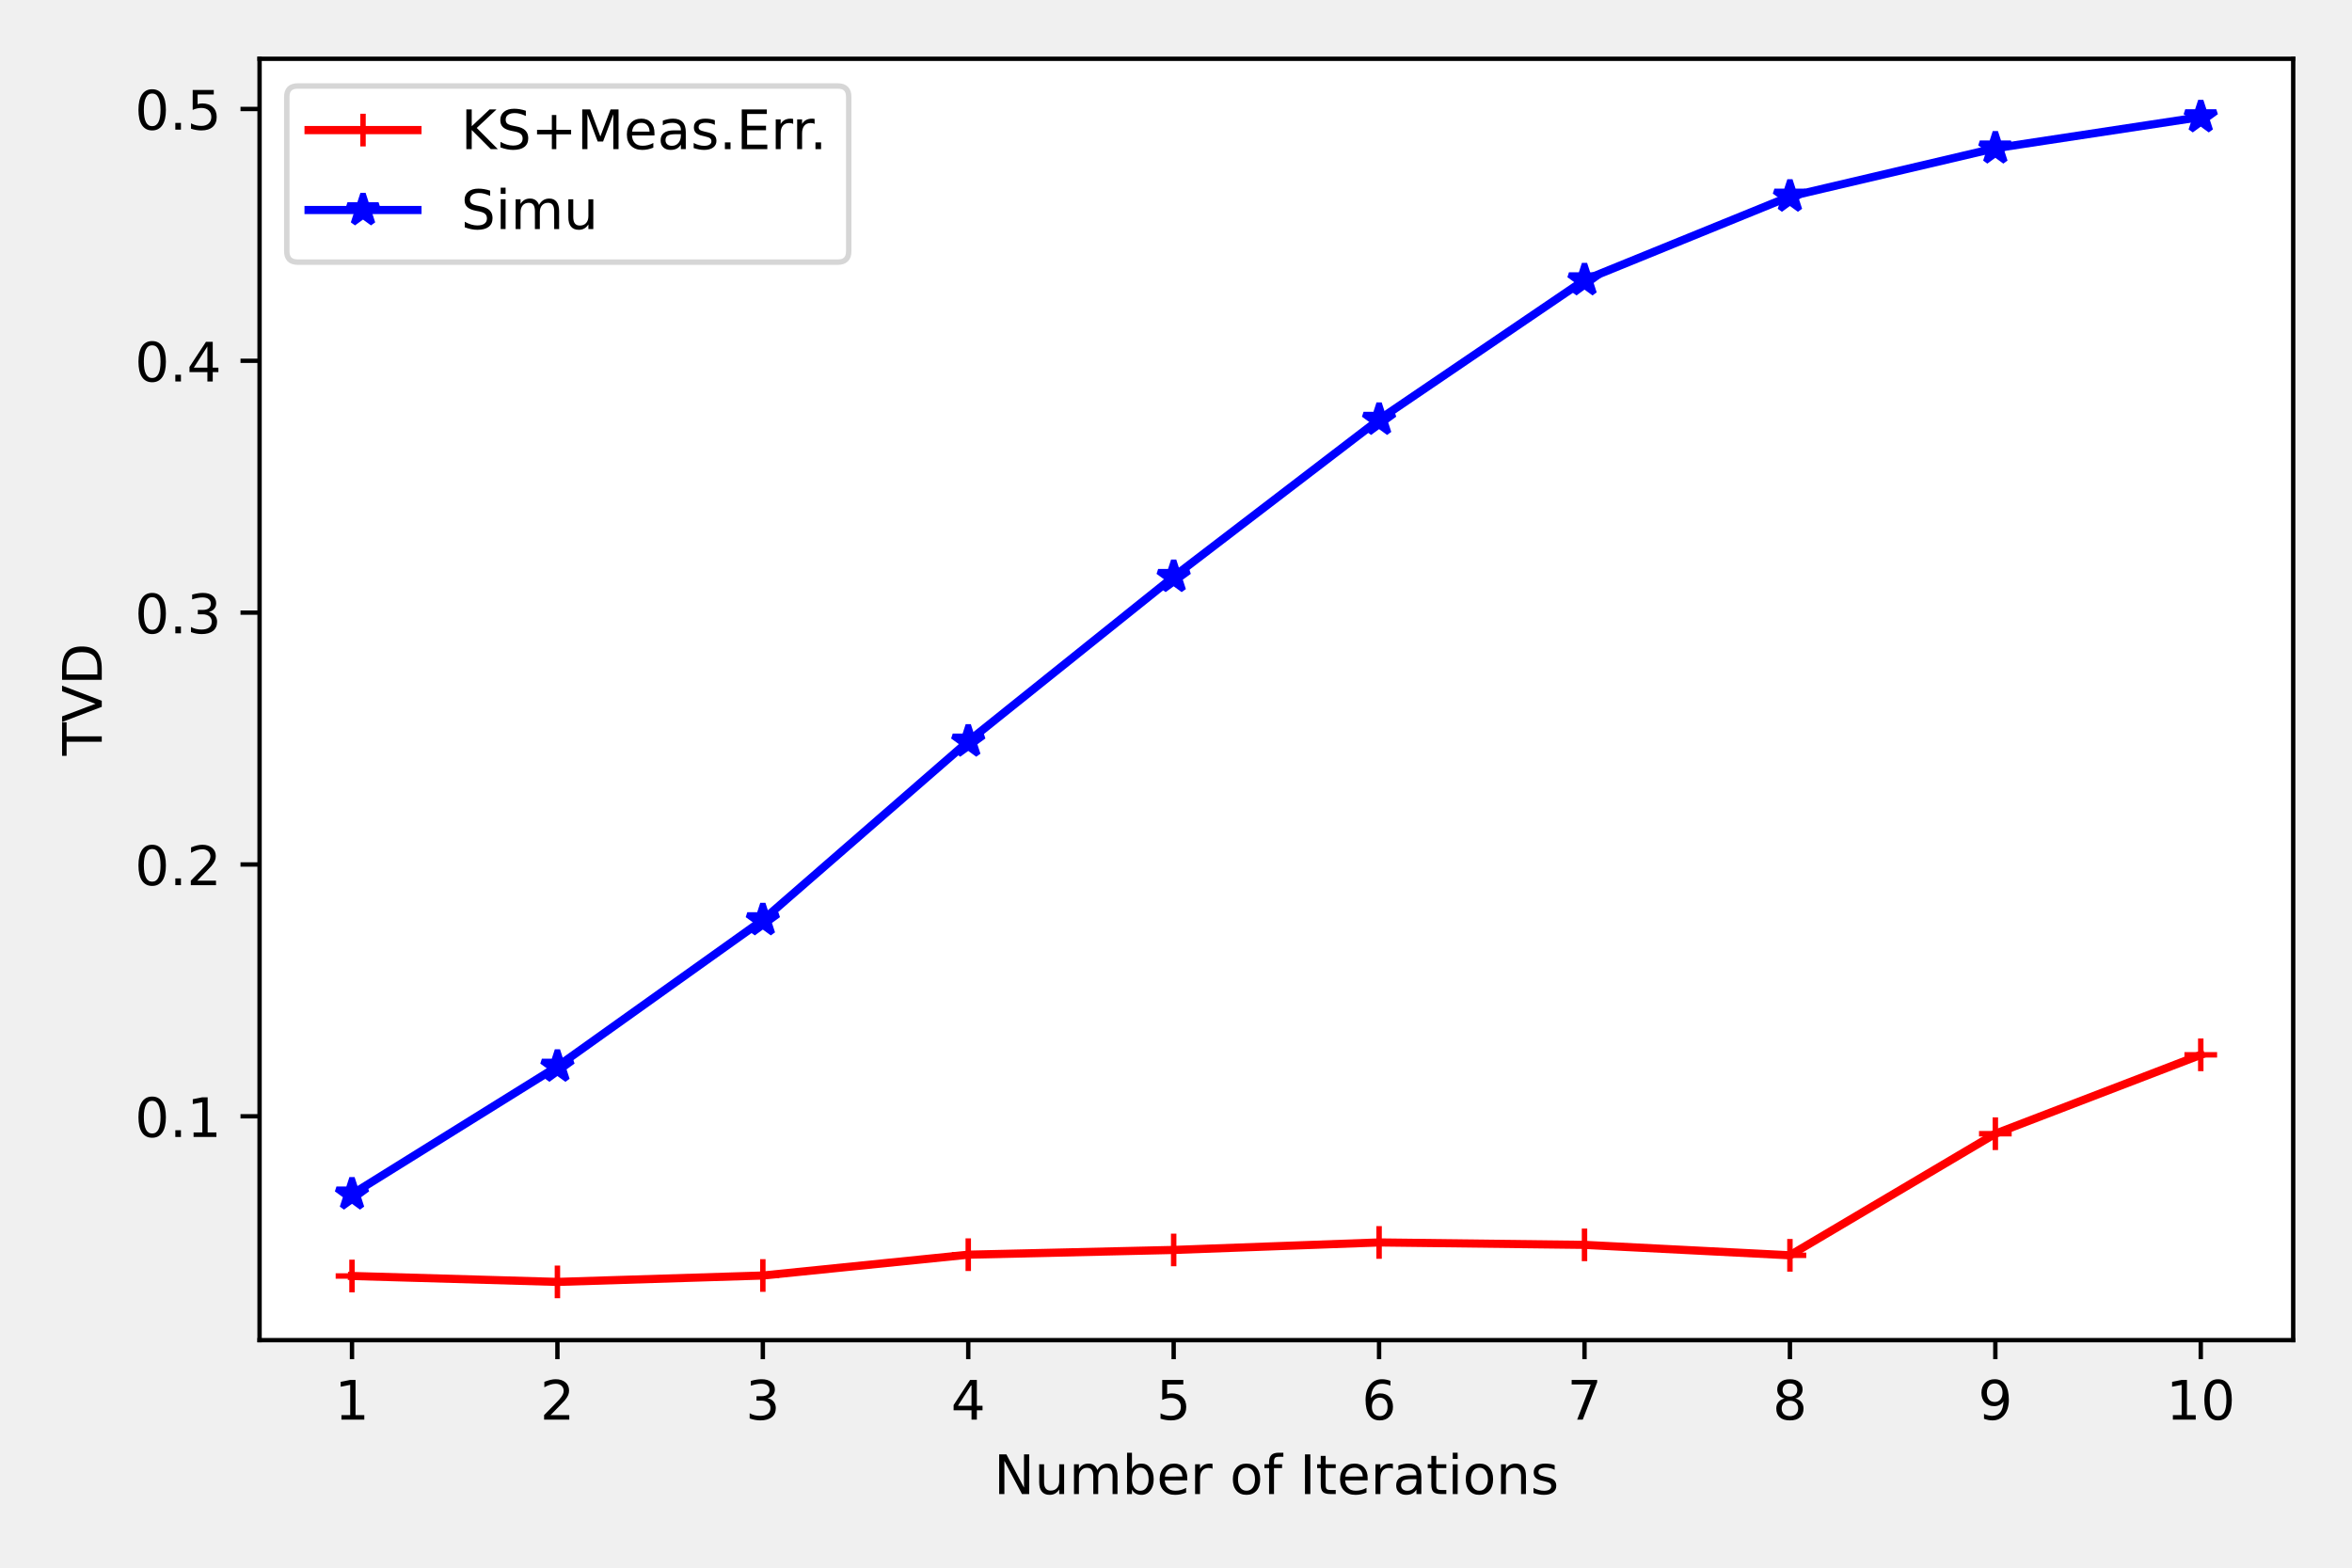
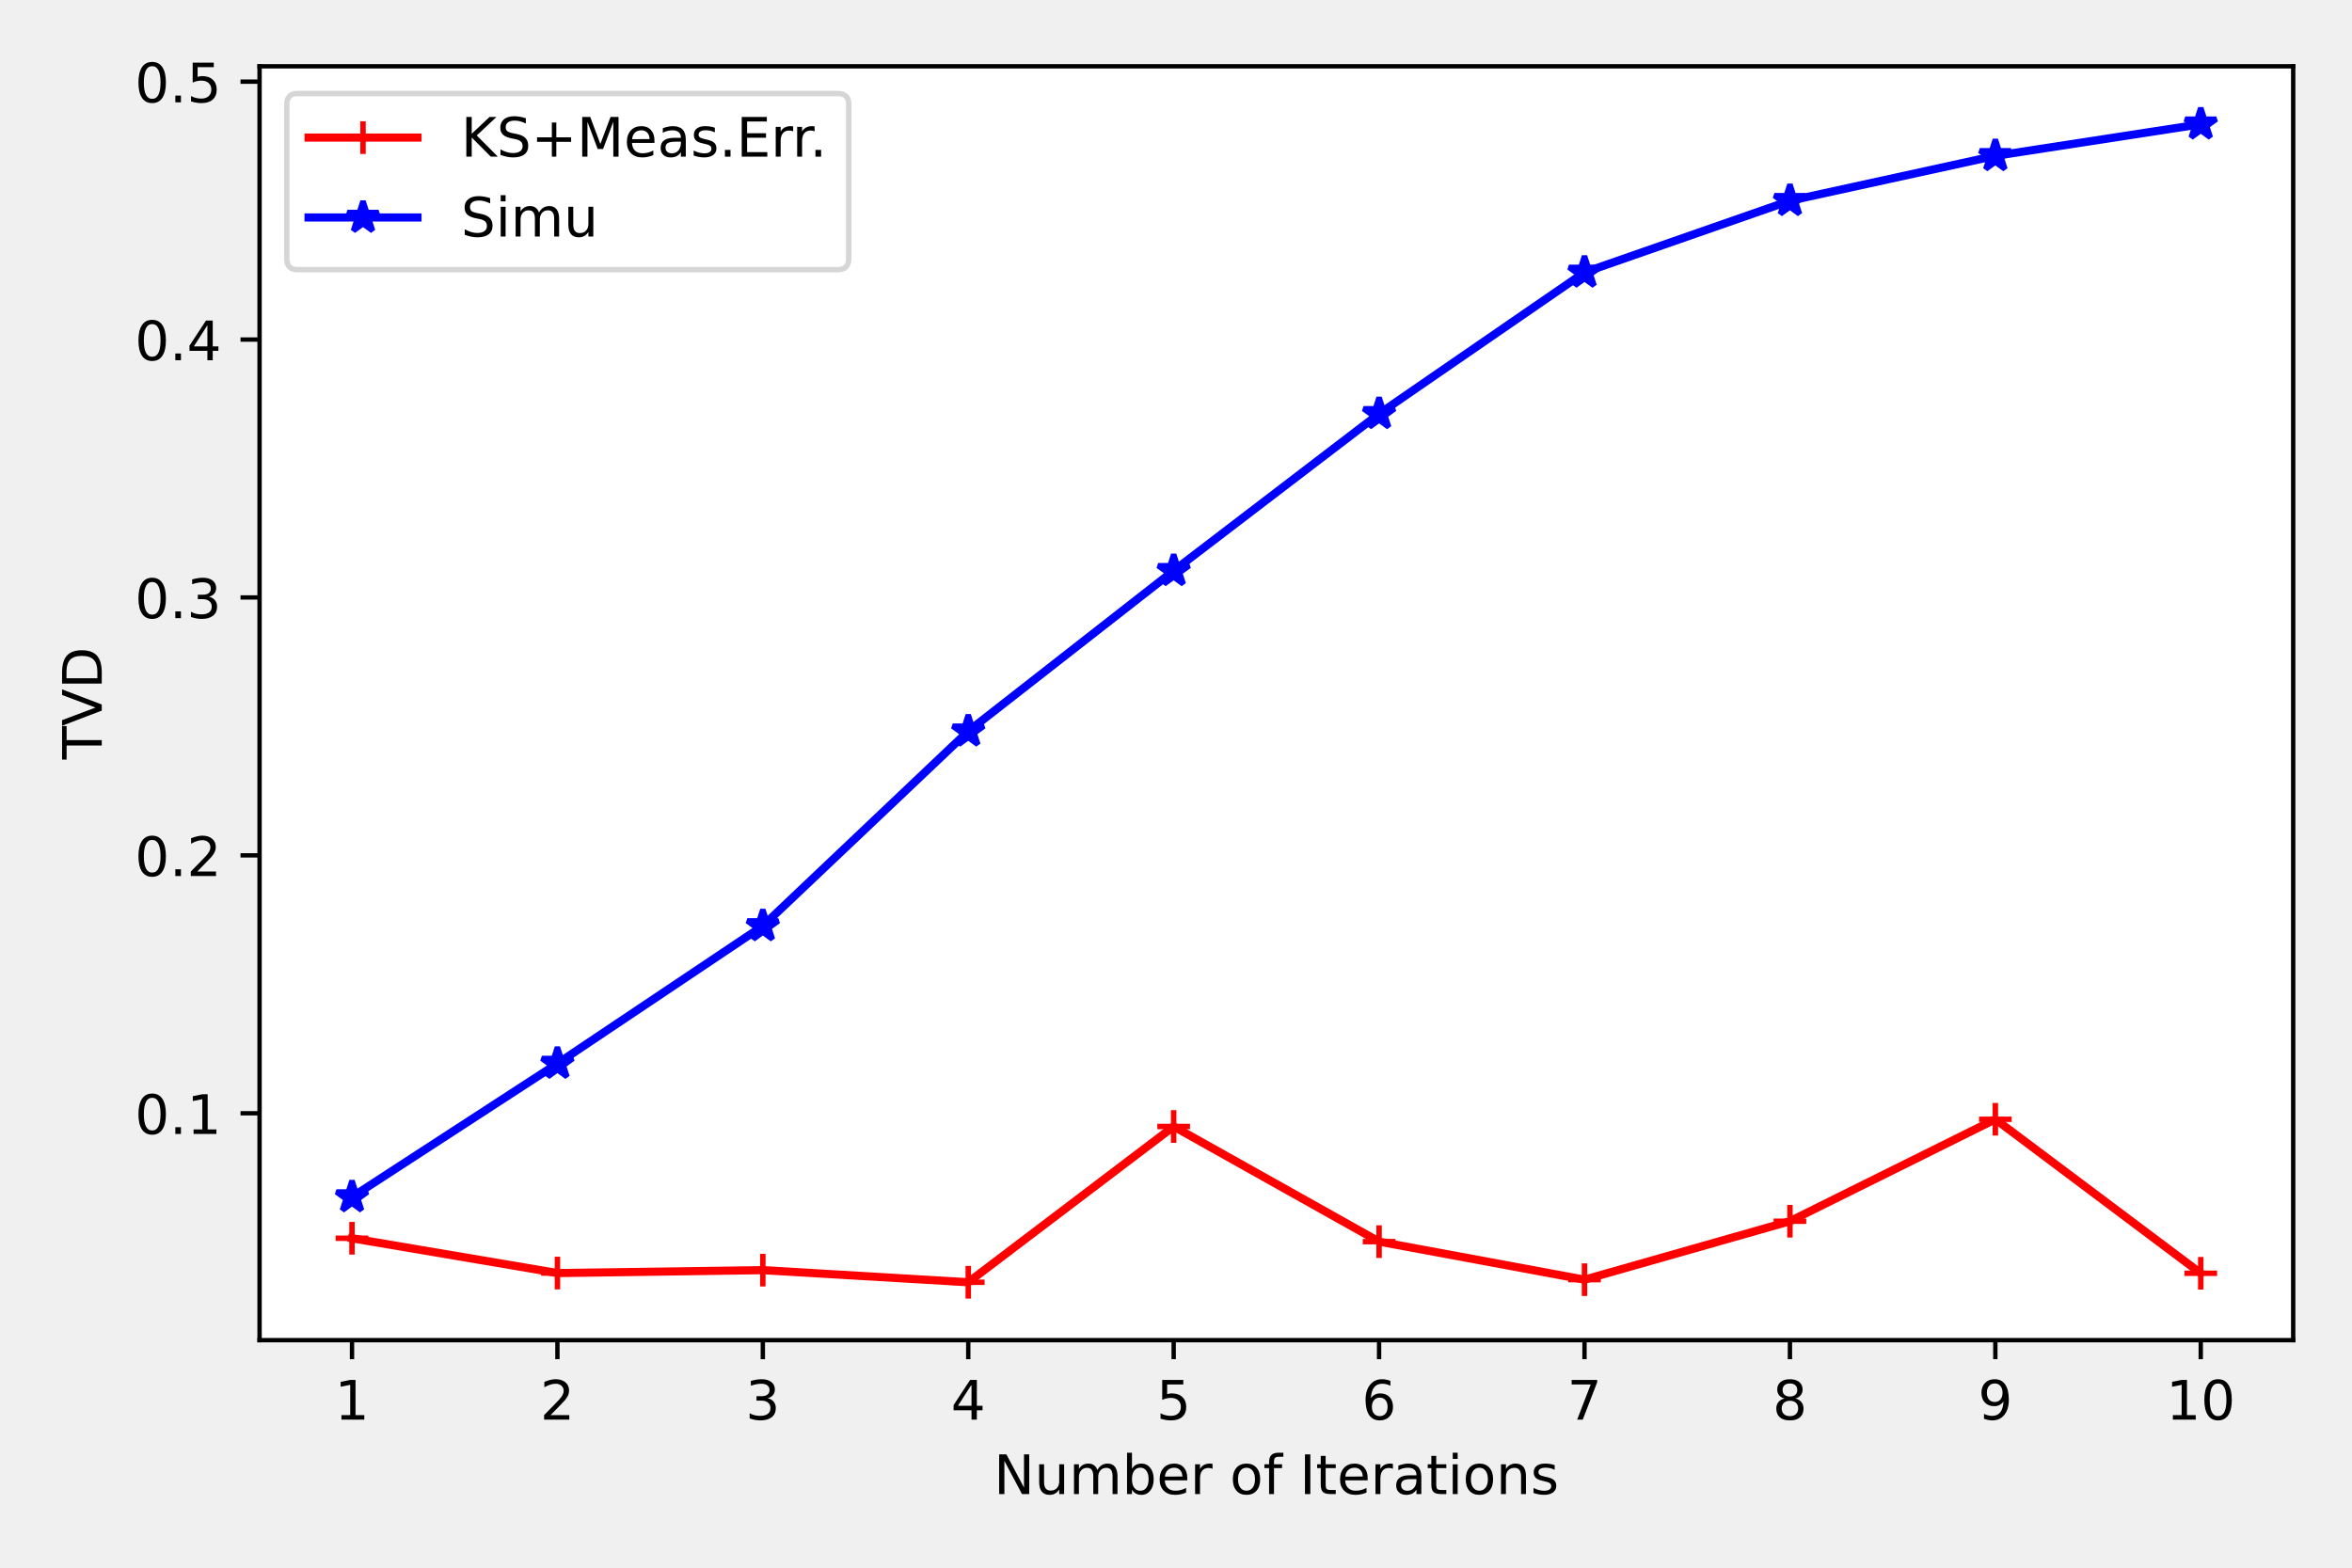
<svg xmlns="http://www.w3.org/2000/svg" xmlns:xlink="http://www.w3.org/1999/xlink" width="432pt" height="288pt" viewBox="0 0 432 288" version="1.1">
  <defs>
    <style type="text/css">*{stroke-linejoin: round; stroke-linecap: butt}</style>
  </defs>
  <g id="figure_1">
    <g id="patch_1">
      <path d="M 0 288  L 432 288  L 432 0  L 0 0  L 0 288  z " style="fill: none" />
    </g>
    <g id="axes_1">
      <g id="patch_2">
-         <path d="M 47.675 246.2  L 421.2 246.2  L 421.2 10.8  L 47.675 10.8  z " style="fill: #ffffff" />
+         <path d="M 47.675 246.2  L 421.2 246.2  L 421.2 12.179  L 47.675 12.179  z " style="fill: #ffffff" />
      </g>
      <g id="matplotlib.axis_1">
        <g id="xtick_1">
          <g id="line2d_1">
            <defs>
-               <path id="m862fe07f00" d="M 0 0  L 0 3.5  " style="stroke: #000000; stroke-width: 0.8" />
+               <path id="me1bd45eded" d="M 0 0  L 0 3.5  " style="stroke: #000000; stroke-width: 0.8" />
            </defs>
            <g>
-               <use xlink:href="#m862fe07f00" x="64.653" y="246.2" style="stroke: #000000; stroke-width: 0.8" />
+               <use xlink:href="#me1bd45eded" x="64.653" y="246.2" style="stroke: #000000; stroke-width: 0.8" />
            </g>
          </g>
          <g id="text_1">
            <g transform="translate(61.47216 260.7984)scale(0.1 -0.1)">
              <defs>
                <path id="DejaVuSans-31" d="M 794 531  L 1825 531  L 1825 4091  L 703 3866  L 703 4441  L 1819 4666  L 2450 4666  L 2450 531  L 3481 531  L 3481 0  L 794 0  L 794 531  z " transform="scale(0.015625)" />
              </defs>
              <use xlink:href="#DejaVuSans-31" />
            </g>
          </g>
        </g>
        <g id="xtick_2">
          <g id="line2d_2">
            <g>
-               <use xlink:href="#m862fe07f00" x="102.383" y="246.2" style="stroke: #000000; stroke-width: 0.8" />
+               <use xlink:href="#me1bd45eded" x="102.383" y="246.2" style="stroke: #000000; stroke-width: 0.8" />
            </g>
          </g>
          <g id="text_2">
            <g transform="translate(99.20196 260.7984)scale(0.1 -0.1)">
              <defs>
                <path id="DejaVuSans-32" d="M 1228 531  L 3431 531  L 3431 0  L 469 0  L 469 531  Q 828 903 1448 1529  Q 2069 2156 2228 2338  Q 2531 2678 2651 2914  Q 2772 3150 2772 3378  Q 2772 3750 2511 3984  Q 2250 4219 1831 4219  Q 1534 4219 1204 4116  Q 875 4013 500 3803  L 500 4441  Q 881 4594 1212 4672  Q 1544 4750 1819 4750  Q 2544 4750 2975 4387  Q 3406 4025 3406 3419  Q 3406 3131 3298 2873  Q 3191 2616 2906 2266  Q 2828 2175 2409 1742  Q 1991 1309 1228 531  z " transform="scale(0.015625)" />
              </defs>
              <use xlink:href="#DejaVuSans-32" />
            </g>
          </g>
        </g>
        <g id="xtick_3">
          <g id="line2d_3">
            <g>
-               <use xlink:href="#m862fe07f00" x="140.113" y="246.2" style="stroke: #000000; stroke-width: 0.8" />
+               <use xlink:href="#me1bd45eded" x="140.113" y="246.2" style="stroke: #000000; stroke-width: 0.8" />
            </g>
          </g>
          <g id="text_3">
            <g transform="translate(136.9318 260.7984)scale(0.1 -0.1)">
              <defs>
                <path id="DejaVuSans-33" d="M 2597 2516  Q 3050 2419 3304 2112  Q 3559 1806 3559 1356  Q 3559 666 3084 287  Q 2609 -91 1734 -91  Q 1441 -91 1130 -33  Q 819 25 488 141  L 488 750  Q 750 597 1062 519  Q 1375 441 1716 441  Q 2309 441 2620 675  Q 2931 909 2931 1356  Q 2931 1769 2642 2001  Q 2353 2234 1838 2234  L 1294 2234  L 1294 2753  L 1863 2753  Q 2328 2753 2575 2939  Q 2822 3125 2822 3475  Q 2822 3834 2567 4026  Q 2313 4219 1838 4219  Q 1578 4219 1281 4162  Q 984 4106 628 3988  L 628 4550  Q 988 4650 1302 4700  Q 1616 4750 1894 4750  Q 2613 4750 3031 4423  Q 3450 4097 3450 3541  Q 3450 3153 3228 2886  Q 3006 2619 2597 2516  z " transform="scale(0.015625)" />
              </defs>
              <use xlink:href="#DejaVuSans-33" />
            </g>
          </g>
        </g>
        <g id="xtick_4">
          <g id="line2d_4">
            <g>
-               <use xlink:href="#m862fe07f00" x="177.843" y="246.2" style="stroke: #000000; stroke-width: 0.8" />
+               <use xlink:href="#me1bd45eded" x="177.843" y="246.2" style="stroke: #000000; stroke-width: 0.8" />
            </g>
          </g>
          <g id="text_4">
            <g transform="translate(174.6616 260.7984)scale(0.1 -0.1)">
              <defs>
                <path id="DejaVuSans-34" d="M 2419 4116  L 825 1625  L 2419 1625  L 2419 4116  z M 2253 4666  L 3047 4666  L 3047 1625  L 3713 1625  L 3713 1100  L 3047 1100  L 3047 0  L 2419 0  L 2419 1100  L 313 1100  L 313 1709  L 2253 4666  z " transform="scale(0.015625)" />
              </defs>
              <use xlink:href="#DejaVuSans-34" />
            </g>
          </g>
        </g>
        <g id="xtick_5">
          <g id="line2d_5">
            <g>
-               <use xlink:href="#m862fe07f00" x="215.573" y="246.2" style="stroke: #000000; stroke-width: 0.8" />
+               <use xlink:href="#me1bd45eded" x="215.573" y="246.2" style="stroke: #000000; stroke-width: 0.8" />
            </g>
          </g>
          <g id="text_5">
            <g transform="translate(212.3914 260.7984)scale(0.1 -0.1)">
              <defs>
                <path id="DejaVuSans-35" d="M 691 4666  L 3169 4666  L 3169 4134  L 1269 4134  L 1269 2991  Q 1406 3038 1543 3061  Q 1681 3084 1819 3084  Q 2600 3084 3056 2656  Q 3513 2228 3513 1497  Q 3513 744 3044 326  Q 2575 -91 1722 -91  Q 1428 -91 1123 -41  Q 819 9 494 109  L 494 744  Q 775 591 1075 516  Q 1375 441 1709 441  Q 2250 441 2565 725  Q 2881 1009 2881 1497  Q 2881 1984 2565 2268  Q 2250 2553 1709 2553  Q 1456 2553 1204 2497  Q 953 2441 691 2322  L 691 4666  z " transform="scale(0.015625)" />
              </defs>
              <use xlink:href="#DejaVuSans-35" />
            </g>
          </g>
        </g>
        <g id="xtick_6">
          <g id="line2d_6">
            <g>
-               <use xlink:href="#m862fe07f00" x="253.302" y="246.2" style="stroke: #000000; stroke-width: 0.8" />
+               <use xlink:href="#me1bd45eded" x="253.302" y="246.2" style="stroke: #000000; stroke-width: 0.8" />
            </g>
          </g>
          <g id="text_6">
            <g transform="translate(250.1211 260.7984)scale(0.1 -0.1)">
              <defs>
                <path id="DejaVuSans-36" d="M 2113 2584  Q 1688 2584 1439 2293  Q 1191 2003 1191 1497  Q 1191 994 1439 701  Q 1688 409 2113 409  Q 2538 409 2786 701  Q 3034 994 3034 1497  Q 3034 2003 2786 2293  Q 2538 2584 2113 2584  z M 3366 4563  L 3366 3988  Q 3128 4100 2886 4159  Q 2644 4219 2406 4219  Q 1781 4219 1451 3797  Q 1122 3375 1075 2522  Q 1259 2794 1537 2939  Q 1816 3084 2150 3084  Q 2853 3084 3261 2657  Q 3669 2231 3669 1497  Q 3669 778 3244 343  Q 2819 -91 2113 -91  Q 1303 -91 875 529  Q 447 1150 447 2328  Q 447 3434 972 4092  Q 1497 4750 2381 4750  Q 2619 4750 2861 4703  Q 3103 4656 3366 4563  z " transform="scale(0.015625)" />
              </defs>
              <use xlink:href="#DejaVuSans-36" />
            </g>
          </g>
        </g>
        <g id="xtick_7">
          <g id="line2d_7">
            <g>
-               <use xlink:href="#m862fe07f00" x="291.032" y="246.2" style="stroke: #000000; stroke-width: 0.8" />
+               <use xlink:href="#me1bd45eded" x="291.032" y="246.2" style="stroke: #000000; stroke-width: 0.8" />
            </g>
          </g>
          <g id="text_7">
            <g transform="translate(287.8509 260.7984)scale(0.1 -0.1)">
              <defs>
                <path id="DejaVuSans-37" d="M 525 4666  L 3525 4666  L 3525 4397  L 1831 0  L 1172 0  L 2766 4134  L 525 4134  L 525 4666  z " transform="scale(0.015625)" />
              </defs>
              <use xlink:href="#DejaVuSans-37" />
            </g>
          </g>
        </g>
        <g id="xtick_8">
          <g id="line2d_8">
            <g>
-               <use xlink:href="#m862fe07f00" x="328.762" y="246.2" style="stroke: #000000; stroke-width: 0.8" />
+               <use xlink:href="#me1bd45eded" x="328.762" y="246.2" style="stroke: #000000; stroke-width: 0.8" />
            </g>
          </g>
          <g id="text_8">
            <g transform="translate(325.5807 260.7984)scale(0.1 -0.1)">
              <defs>
                <path id="DejaVuSans-38" d="M 2034 2216  Q 1584 2216 1326 1975  Q 1069 1734 1069 1313  Q 1069 891 1326 650  Q 1584 409 2034 409  Q 2484 409 2743 651  Q 3003 894 3003 1313  Q 3003 1734 2745 1975  Q 2488 2216 2034 2216  z M 1403 2484  Q 997 2584 770 2862  Q 544 3141 544 3541  Q 544 4100 942 4425  Q 1341 4750 2034 4750  Q 2731 4750 3128 4425  Q 3525 4100 3525 3541  Q 3525 3141 3298 2862  Q 3072 2584 2669 2484  Q 3125 2378 3379 2068  Q 3634 1759 3634 1313  Q 3634 634 3220 271  Q 2806 -91 2034 -91  Q 1263 -91 848 271  Q 434 634 434 1313  Q 434 1759 690 2068  Q 947 2378 1403 2484  z M 1172 3481  Q 1172 3119 1398 2916  Q 1625 2713 2034 2713  Q 2441 2713 2670 2916  Q 2900 3119 2900 3481  Q 2900 3844 2670 4047  Q 2441 4250 2034 4250  Q 1625 4250 1398 4047  Q 1172 3844 1172 3481  z " transform="scale(0.015625)" />
              </defs>
              <use xlink:href="#DejaVuSans-38" />
            </g>
          </g>
        </g>
        <g id="xtick_9">
          <g id="line2d_9">
            <g>
-               <use xlink:href="#m862fe07f00" x="366.492" y="246.2" style="stroke: #000000; stroke-width: 0.8" />
+               <use xlink:href="#me1bd45eded" x="366.492" y="246.2" style="stroke: #000000; stroke-width: 0.8" />
            </g>
          </g>
          <g id="text_9">
            <g transform="translate(363.3105 260.7984)scale(0.1 -0.1)">
              <defs>
                <path id="DejaVuSans-39" d="M 703 97  L 703 672  Q 941 559 1184 500  Q 1428 441 1663 441  Q 2288 441 2617 861  Q 2947 1281 2994 2138  Q 2813 1869 2534 1725  Q 2256 1581 1919 1581  Q 1219 1581 811 2004  Q 403 2428 403 3163  Q 403 3881 828 4315  Q 1253 4750 1959 4750  Q 2769 4750 3195 4129  Q 3622 3509 3622 2328  Q 3622 1225 3098 567  Q 2575 -91 1691 -91  Q 1453 -91 1209 -44  Q 966 3 703 97  z M 1959 2075  Q 2384 2075 2632 2365  Q 2881 2656 2881 3163  Q 2881 3666 2632 3958  Q 2384 4250 1959 4250  Q 1534 4250 1286 3958  Q 1038 3666 1038 3163  Q 1038 2656 1286 2365  Q 1534 2075 1959 2075  z " transform="scale(0.015625)" />
              </defs>
              <use xlink:href="#DejaVuSans-39" />
            </g>
          </g>
        </g>
        <g id="xtick_10">
          <g id="line2d_10">
            <g>
-               <use xlink:href="#m862fe07f00" x="404.222" y="246.2" style="stroke: #000000; stroke-width: 0.8" />
+               <use xlink:href="#me1bd45eded" x="404.222" y="246.2" style="stroke: #000000; stroke-width: 0.8" />
            </g>
          </g>
          <g id="text_10">
            <g transform="translate(397.8591 260.7984)scale(0.1 -0.1)">
              <defs>
                <path id="DejaVuSans-30" d="M 2034 4250  Q 1547 4250 1301 3770  Q 1056 3291 1056 2328  Q 1056 1369 1301 889  Q 1547 409 2034 409  Q 2525 409 2770 889  Q 3016 1369 3016 2328  Q 3016 3291 2770 3770  Q 2525 4250 2034 4250  z M 2034 4750  Q 2819 4750 3233 4129  Q 3647 3509 3647 2328  Q 3647 1150 3233 529  Q 2819 -91 2034 -91  Q 1250 -91 836 529  Q 422 1150 422 2328  Q 422 3509 836 4129  Q 1250 4750 2034 4750  z " transform="scale(0.015625)" />
              </defs>
              <use xlink:href="#DejaVuSans-31" />
              <use xlink:href="#DejaVuSans-30" x="63.623" />
            </g>
          </g>
        </g>
        <g id="text_11">
          <g transform="translate(182.5406 274.4766)scale(0.1 -0.1)">
            <defs>
              <path id="DejaVuSans-4e" d="M 628 4666  L 1478 4666  L 3547 763  L 3547 4666  L 4159 4666  L 4159 0  L 3309 0  L 1241 3903  L 1241 0  L 628 0  L 628 4666  z " transform="scale(0.015625)" />
              <path id="DejaVuSans-75" d="M 544 1381  L 544 3500  L 1119 3500  L 1119 1403  Q 1119 906 1312 657  Q 1506 409 1894 409  Q 2359 409 2629 706  Q 2900 1003 2900 1516  L 2900 3500  L 3475 3500  L 3475 0  L 2900 0  L 2900 538  Q 2691 219 2414 64  Q 2138 -91 1772 -91  Q 1169 -91 856 284  Q 544 659 544 1381  z M 1991 3584  L 1991 3584  z " transform="scale(0.015625)" />
              <path id="DejaVuSans-6d" d="M 3328 2828  Q 3544 3216 3844 3400  Q 4144 3584 4550 3584  Q 5097 3584 5394 3201  Q 5691 2819 5691 2113  L 5691 0  L 5113 0  L 5113 2094  Q 5113 2597 4934 2840  Q 4756 3084 4391 3084  Q 3944 3084 3684 2787  Q 3425 2491 3425 1978  L 3425 0  L 2847 0  L 2847 2094  Q 2847 2600 2669 2842  Q 2491 3084 2119 3084  Q 1678 3084 1418 2786  Q 1159 2488 1159 1978  L 1159 0  L 581 0  L 581 3500  L 1159 3500  L 1159 2956  Q 1356 3278 1631 3431  Q 1906 3584 2284 3584  Q 2666 3584 2933 3390  Q 3200 3197 3328 2828  z " transform="scale(0.015625)" />
              <path id="DejaVuSans-62" d="M 3116 1747  Q 3116 2381 2855 2742  Q 2594 3103 2138 3103  Q 1681 3103 1420 2742  Q 1159 2381 1159 1747  Q 1159 1113 1420 752  Q 1681 391 2138 391  Q 2594 391 2855 752  Q 3116 1113 3116 1747  z M 1159 2969  Q 1341 3281 1617 3432  Q 1894 3584 2278 3584  Q 2916 3584 3314 3078  Q 3713 2572 3713 1747  Q 3713 922 3314 415  Q 2916 -91 2278 -91  Q 1894 -91 1617 61  Q 1341 213 1159 525  L 1159 0  L 581 0  L 581 4863  L 1159 4863  L 1159 2969  z " transform="scale(0.015625)" />
              <path id="DejaVuSans-65" d="M 3597 1894  L 3597 1613  L 953 1613  Q 991 1019 1311 708  Q 1631 397 2203 397  Q 2534 397 2845 478  Q 3156 559 3463 722  L 3463 178  Q 3153 47 2828 -22  Q 2503 -91 2169 -91  Q 1331 -91 842 396  Q 353 884 353 1716  Q 353 2575 817 3079  Q 1281 3584 2069 3584  Q 2775 3584 3186 3129  Q 3597 2675 3597 1894  z M 3022 2063  Q 3016 2534 2758 2815  Q 2500 3097 2075 3097  Q 1594 3097 1305 2825  Q 1016 2553 972 2059  L 3022 2063  z " transform="scale(0.015625)" />
              <path id="DejaVuSans-72" d="M 2631 2963  Q 2534 3019 2420 3045  Q 2306 3072 2169 3072  Q 1681 3072 1420 2755  Q 1159 2438 1159 1844  L 1159 0  L 581 0  L 581 3500  L 1159 3500  L 1159 2956  Q 1341 3275 1631 3429  Q 1922 3584 2338 3584  Q 2397 3584 2469 3576  Q 2541 3569 2628 3553  L 2631 2963  z " transform="scale(0.015625)" />
              <path id="DejaVuSans-20" transform="scale(0.015625)" />
              <path id="DejaVuSans-6f" d="M 1959 3097  Q 1497 3097 1228 2736  Q 959 2375 959 1747  Q 959 1119 1226 758  Q 1494 397 1959 397  Q 2419 397 2687 759  Q 2956 1122 2956 1747  Q 2956 2369 2687 2733  Q 2419 3097 1959 3097  z M 1959 3584  Q 2709 3584 3137 3096  Q 3566 2609 3566 1747  Q 3566 888 3137 398  Q 2709 -91 1959 -91  Q 1206 -91 779 398  Q 353 888 353 1747  Q 353 2609 779 3096  Q 1206 3584 1959 3584  z " transform="scale(0.015625)" />
              <path id="DejaVuSans-66" d="M 2375 4863  L 2375 4384  L 1825 4384  Q 1516 4384 1395 4259  Q 1275 4134 1275 3809  L 1275 3500  L 2222 3500  L 2222 3053  L 1275 3053  L 1275 0  L 697 0  L 697 3053  L 147 3053  L 147 3500  L 697 3500  L 697 3744  Q 697 4328 969 4595  Q 1241 4863 1831 4863  L 2375 4863  z " transform="scale(0.015625)" />
              <path id="DejaVuSans-49" d="M 628 4666  L 1259 4666  L 1259 0  L 628 0  L 628 4666  z " transform="scale(0.015625)" />
              <path id="DejaVuSans-74" d="M 1172 4494  L 1172 3500  L 2356 3500  L 2356 3053  L 1172 3053  L 1172 1153  Q 1172 725 1289 603  Q 1406 481 1766 481  L 2356 481  L 2356 0  L 1766 0  Q 1100 0 847 248  Q 594 497 594 1153  L 594 3053  L 172 3053  L 172 3500  L 594 3500  L 594 4494  L 1172 4494  z " transform="scale(0.015625)" />
              <path id="DejaVuSans-61" d="M 2194 1759  Q 1497 1759 1228 1600  Q 959 1441 959 1056  Q 959 750 1161 570  Q 1363 391 1709 391  Q 2188 391 2477 730  Q 2766 1069 2766 1631  L 2766 1759  L 2194 1759  z M 3341 1997  L 3341 0  L 2766 0  L 2766 531  Q 2569 213 2275 61  Q 1981 -91 1556 -91  Q 1019 -91 701 211  Q 384 513 384 1019  Q 384 1609 779 1909  Q 1175 2209 1959 2209  L 2766 2209  L 2766 2266  Q 2766 2663 2505 2880  Q 2244 3097 1772 3097  Q 1472 3097 1187 3025  Q 903 2953 641 2809  L 641 3341  Q 956 3463 1253 3523  Q 1550 3584 1831 3584  Q 2591 3584 2966 3190  Q 3341 2797 3341 1997  z " transform="scale(0.015625)" />
              <path id="DejaVuSans-69" d="M 603 3500  L 1178 3500  L 1178 0  L 603 0  L 603 3500  z M 603 4863  L 1178 4863  L 1178 4134  L 603 4134  L 603 4863  z " transform="scale(0.015625)" />
              <path id="DejaVuSans-6e" d="M 3513 2113  L 3513 0  L 2938 0  L 2938 2094  Q 2938 2591 2744 2837  Q 2550 3084 2163 3084  Q 1697 3084 1428 2787  Q 1159 2491 1159 1978  L 1159 0  L 581 0  L 581 3500  L 1159 3500  L 1159 2956  Q 1366 3272 1645 3428  Q 1925 3584 2291 3584  Q 2894 3584 3203 3211  Q 3513 2838 3513 2113  z " transform="scale(0.015625)" />
              <path id="DejaVuSans-73" d="M 2834 3397  L 2834 2853  Q 2591 2978 2328 3040  Q 2066 3103 1784 3103  Q 1356 3103 1142 2972  Q 928 2841 928 2578  Q 928 2378 1081 2264  Q 1234 2150 1697 2047  L 1894 2003  Q 2506 1872 2764 1633  Q 3022 1394 3022 966  Q 3022 478 2636 193  Q 2250 -91 1575 -91  Q 1294 -91 989 -36  Q 684 19 347 128  L 347 722  Q 666 556 975 473  Q 1284 391 1588 391  Q 1994 391 2212 530  Q 2431 669 2431 922  Q 2431 1156 2273 1281  Q 2116 1406 1581 1522  L 1381 1569  Q 847 1681 609 1914  Q 372 2147 372 2553  Q 372 3047 722 3315  Q 1072 3584 1716 3584  Q 2034 3584 2315 3537  Q 2597 3491 2834 3397  z " transform="scale(0.015625)" />
            </defs>
            <use xlink:href="#DejaVuSans-4e" />
            <use xlink:href="#DejaVuSans-75" x="74.805" />
            <use xlink:href="#DejaVuSans-6d" x="138.184" />
            <use xlink:href="#DejaVuSans-62" x="235.596" />
            <use xlink:href="#DejaVuSans-65" x="299.072" />
            <use xlink:href="#DejaVuSans-72" x="360.596" />
            <use xlink:href="#DejaVuSans-20" x="401.709" />
            <use xlink:href="#DejaVuSans-6f" x="433.496" />
            <use xlink:href="#DejaVuSans-66" x="494.678" />
            <use xlink:href="#DejaVuSans-20" x="529.883" />
            <use xlink:href="#DejaVuSans-49" x="561.67" />
            <use xlink:href="#DejaVuSans-74" x="591.162" />
            <use xlink:href="#DejaVuSans-65" x="630.371" />
            <use xlink:href="#DejaVuSans-72" x="691.895" />
            <use xlink:href="#DejaVuSans-61" x="733.008" />
            <use xlink:href="#DejaVuSans-74" x="794.287" />
            <use xlink:href="#DejaVuSans-69" x="833.496" />
            <use xlink:href="#DejaVuSans-6f" x="861.279" />
            <use xlink:href="#DejaVuSans-6e" x="922.461" />
            <use xlink:href="#DejaVuSans-73" x="985.84" />
          </g>
        </g>
      </g>
      <g id="matplotlib.axis_2">
        <g id="ytick_1">
          <g id="line2d_11">
            <defs>
-               <path id="mf7d9e21d23" d="M 0 0  L -3.5 0  " style="stroke: #000000; stroke-width: 0.8" />
+               <path id="m419d929891" d="M 0 0  L -3.5 0  " style="stroke: #000000; stroke-width: 0.8" />
            </defs>
            <g>
-               <use xlink:href="#mf7d9e21d23" x="47.675" y="205.076" style="stroke: #000000; stroke-width: 0.8" />
+               <use xlink:href="#m419d929891" x="47.675" y="204.519" style="stroke: #000000; stroke-width: 0.8" />
            </g>
          </g>
          <g id="text_12">
-             <g transform="translate(24.77188 208.875)scale(0.1 -0.1)">
+             <g transform="translate(24.77188 208.3183)scale(0.1 -0.1)">
              <defs>
                <path id="DejaVuSans-2e" d="M 684 794  L 1344 794  L 1344 0  L 684 0  L 684 794  z " transform="scale(0.015625)" />
              </defs>
              <use xlink:href="#DejaVuSans-30" />
              <use xlink:href="#DejaVuSans-2e" x="63.623" />
              <use xlink:href="#DejaVuSans-31" x="95.41" />
            </g>
          </g>
        </g>
        <g id="ytick_2">
          <g id="line2d_12">
            <g>
-               <use xlink:href="#mf7d9e21d23" x="47.675" y="158.812" style="stroke: #000000; stroke-width: 0.8" />
+               <use xlink:href="#m419d929891" x="47.675" y="157.139" style="stroke: #000000; stroke-width: 0.8" />
            </g>
          </g>
          <g id="text_13">
-             <g transform="translate(24.77188 162.6108)scale(0.1 -0.1)">
+             <g transform="translate(24.77188 160.9385)scale(0.1 -0.1)">
              <use xlink:href="#DejaVuSans-30" />
              <use xlink:href="#DejaVuSans-2e" x="63.623" />
              <use xlink:href="#DejaVuSans-32" x="95.41" />
            </g>
          </g>
        </g>
        <g id="ytick_3">
          <g id="line2d_13">
            <g>
-               <use xlink:href="#mf7d9e21d23" x="47.675" y="112.547" style="stroke: #000000; stroke-width: 0.8" />
+               <use xlink:href="#m419d929891" x="47.675" y="109.759" style="stroke: #000000; stroke-width: 0.8" />
            </g>
          </g>
          <g id="text_14">
-             <g transform="translate(24.77188 116.3467)scale(0.1 -0.1)">
+             <g transform="translate(24.77188 113.5587)scale(0.1 -0.1)">
              <use xlink:href="#DejaVuSans-30" />
              <use xlink:href="#DejaVuSans-2e" x="63.623" />
              <use xlink:href="#DejaVuSans-33" x="95.41" />
            </g>
          </g>
        </g>
        <g id="ytick_4">
          <g id="line2d_14">
            <g>
-               <use xlink:href="#mf7d9e21d23" x="47.675" y="66.283" style="stroke: #000000; stroke-width: 0.8" />
+               <use xlink:href="#m419d929891" x="47.675" y="62.38" style="stroke: #000000; stroke-width: 0.8" />
            </g>
          </g>
          <g id="text_15">
-             <g transform="translate(24.77188 70.0826)scale(0.1 -0.1)">
+             <g transform="translate(24.77188 66.17886)scale(0.1 -0.1)">
              <use xlink:href="#DejaVuSans-30" />
              <use xlink:href="#DejaVuSans-2e" x="63.623" />
              <use xlink:href="#DejaVuSans-34" x="95.41" />
            </g>
          </g>
        </g>
        <g id="ytick_5">
          <g id="line2d_15">
            <g>
-               <use xlink:href="#mf7d9e21d23" x="47.675" y="20.019" style="stroke: #000000; stroke-width: 0.8" />
+               <use xlink:href="#m419d929891" x="47.675" y="15" style="stroke: #000000; stroke-width: 0.8" />
            </g>
          </g>
          <g id="text_16">
-             <g transform="translate(24.77188 23.81848)scale(0.1 -0.1)">
+             <g transform="translate(24.77188 18.79907)scale(0.1 -0.1)">
              <use xlink:href="#DejaVuSans-30" />
              <use xlink:href="#DejaVuSans-2e" x="63.623" />
              <use xlink:href="#DejaVuSans-35" x="95.41" />
            </g>
          </g>
        </g>
        <g id="text_17">
-           <g transform="translate(18.69219 138.8242)rotate(-90)scale(0.1 -0.1)">
+           <g transform="translate(18.69219 139.5138)rotate(-90)scale(0.1 -0.1)">
            <defs>
              <path id="DejaVuSans-54" d="M -19 4666  L 3928 4666  L 3928 4134  L 2272 4134  L 2272 0  L 1638 0  L 1638 4134  L -19 4134  L -19 4666  z " transform="scale(0.015625)" />
              <path id="DejaVuSans-56" d="M 1831 0  L 50 4666  L 709 4666  L 2188 738  L 3669 4666  L 4325 4666  L 2547 0  L 1831 0  z " transform="scale(0.015625)" />
              <path id="DejaVuSans-44" d="M 1259 4147  L 1259 519  L 2022 519  Q 2988 519 3436 956  Q 3884 1394 3884 2338  Q 3884 3275 3436 3711  Q 2988 4147 2022 4147  L 1259 4147  z M 628 4666  L 1925 4666  Q 3281 4666 3915 4102  Q 4550 3538 4550 2338  Q 4550 1131 3912 565  Q 3275 0 1925 0  L 628 0  L 628 4666  z " transform="scale(0.015625)" />
            </defs>
            <use xlink:href="#DejaVuSans-54" />
            <use xlink:href="#DejaVuSans-56" x="61.084" />
            <use xlink:href="#DejaVuSans-44" x="129.492" />
          </g>
        </g>
      </g>
      <g id="line2d_16">
-         <path d="M 64.653 234.412  L 102.383 235.5  L 140.113 234.327  L 177.843 230.499  L 215.573 229.628  L 253.302 228.249  L 291.032 228.696  L 328.762 230.61  L 366.492 208.273  L 404.222 193.787  " clip-path="url(#pbd53da3f19)" style="fill: none; stroke: #ff0000; stroke-width: 1.5; stroke-linecap: square" />
+         <path d="M 64.653 227.484  L 102.383 233.875  L 140.113 233.337  L 177.843 235.563  L 215.573 206.947  L 253.302 228.098  L 291.032 235.088  L 328.762 224.352  L 366.492 205.62  L 404.222 233.914  " clip-path="url(#pfaed5b157c)" style="fill: none; stroke: #ff0000; stroke-width: 1.5; stroke-linecap: square" />
        <defs>
-           <path id="mdd509327fa" d="M -3 0  L 3 0  M 0 3  L 0 -3  " style="stroke: #ff0000" />
+           <path id="m21574e22d8" d="M -3 0  L 3 0  M 0 3  L 0 -3  " style="stroke: #ff0000" />
        </defs>
-         <g clip-path="url(#pbd53da3f19)">
-           <use xlink:href="#mdd509327fa" x="64.653" y="234.412" style="fill: #ff0000; stroke: #ff0000" />
-           <use xlink:href="#mdd509327fa" x="102.383" y="235.5" style="fill: #ff0000; stroke: #ff0000" />
-           <use xlink:href="#mdd509327fa" x="140.113" y="234.327" style="fill: #ff0000; stroke: #ff0000" />
-           <use xlink:href="#mdd509327fa" x="177.843" y="230.499" style="fill: #ff0000; stroke: #ff0000" />
-           <use xlink:href="#mdd509327fa" x="215.573" y="229.628" style="fill: #ff0000; stroke: #ff0000" />
-           <use xlink:href="#mdd509327fa" x="253.302" y="228.249" style="fill: #ff0000; stroke: #ff0000" />
-           <use xlink:href="#mdd509327fa" x="291.032" y="228.696" style="fill: #ff0000; stroke: #ff0000" />
-           <use xlink:href="#mdd509327fa" x="328.762" y="230.61" style="fill: #ff0000; stroke: #ff0000" />
-           <use xlink:href="#mdd509327fa" x="366.492" y="208.273" style="fill: #ff0000; stroke: #ff0000" />
-           <use xlink:href="#mdd509327fa" x="404.222" y="193.787" style="fill: #ff0000; stroke: #ff0000" />
+         <g clip-path="url(#pfaed5b157c)">
+           <use xlink:href="#m21574e22d8" x="64.653" y="227.484" style="fill: #ff0000; stroke: #ff0000" />
+           <use xlink:href="#m21574e22d8" x="102.383" y="233.875" style="fill: #ff0000; stroke: #ff0000" />
+           <use xlink:href="#m21574e22d8" x="140.113" y="233.337" style="fill: #ff0000; stroke: #ff0000" />
+           <use xlink:href="#m21574e22d8" x="177.843" y="235.563" style="fill: #ff0000; stroke: #ff0000" />
+           <use xlink:href="#m21574e22d8" x="215.573" y="206.947" style="fill: #ff0000; stroke: #ff0000" />
+           <use xlink:href="#m21574e22d8" x="253.302" y="228.098" style="fill: #ff0000; stroke: #ff0000" />
+           <use xlink:href="#m21574e22d8" x="291.032" y="235.088" style="fill: #ff0000; stroke: #ff0000" />
+           <use xlink:href="#m21574e22d8" x="328.762" y="224.352" style="fill: #ff0000; stroke: #ff0000" />
+           <use xlink:href="#m21574e22d8" x="366.492" y="205.62" style="fill: #ff0000; stroke: #ff0000" />
+           <use xlink:href="#m21574e22d8" x="404.222" y="233.914" style="fill: #ff0000; stroke: #ff0000" />
        </g>
      </g>
      <g id="line2d_17">
-         <path d="M 64.653 219.393  L 102.383 195.915  L 140.113 169.011  L 177.843 136.191  L 215.573 105.948  L 253.302 77.074  L 291.032 51.443  L 328.762 36.083  L 366.492 27.227  L 404.222 21.5  " clip-path="url(#pbd53da3f19)" style="fill: none; stroke: #0000ff; stroke-width: 1.5; stroke-linecap: square" />
+         <path d="M 64.653 219.902  L 102.383 195.382  L 140.113 170.107  L 177.843 134.334  L 215.573 104.854  L 253.302 76.017  L 291.032 50.036  L 328.762 36.875  L 366.492 28.626  L 404.222 22.817  " clip-path="url(#pfaed5b157c)" style="fill: none; stroke: #0000ff; stroke-width: 1.5; stroke-linecap: square" />
        <defs>
-           <path id="ma172e998a2" d="M 0 -3  L -0.674 -0.927  L -2.853 -0.927  L -1.09 0.354  L -1.763 2.427  L -0 1.146  L 1.763 2.427  L 1.09 0.354  L 2.853 -0.927  L 0.674 -0.927  z " style="stroke: #0000ff; stroke-linejoin: bevel" />
+           <path id="m4c273a987e" d="M 0 -3  L -0.674 -0.927  L -2.853 -0.927  L -1.09 0.354  L -1.763 2.427  L -0 1.146  L 1.763 2.427  L 1.09 0.354  L 2.853 -0.927  L 0.674 -0.927  z " style="stroke: #0000ff; stroke-linejoin: bevel" />
        </defs>
-         <g clip-path="url(#pbd53da3f19)">
-           <use xlink:href="#ma172e998a2" x="64.653" y="219.393" style="fill: #0000ff; stroke: #0000ff; stroke-linejoin: bevel" />
-           <use xlink:href="#ma172e998a2" x="102.383" y="195.915" style="fill: #0000ff; stroke: #0000ff; stroke-linejoin: bevel" />
-           <use xlink:href="#ma172e998a2" x="140.113" y="169.011" style="fill: #0000ff; stroke: #0000ff; stroke-linejoin: bevel" />
-           <use xlink:href="#ma172e998a2" x="177.843" y="136.191" style="fill: #0000ff; stroke: #0000ff; stroke-linejoin: bevel" />
-           <use xlink:href="#ma172e998a2" x="215.573" y="105.948" style="fill: #0000ff; stroke: #0000ff; stroke-linejoin: bevel" />
-           <use xlink:href="#ma172e998a2" x="253.302" y="77.074" style="fill: #0000ff; stroke: #0000ff; stroke-linejoin: bevel" />
-           <use xlink:href="#ma172e998a2" x="291.032" y="51.443" style="fill: #0000ff; stroke: #0000ff; stroke-linejoin: bevel" />
-           <use xlink:href="#ma172e998a2" x="328.762" y="36.083" style="fill: #0000ff; stroke: #0000ff; stroke-linejoin: bevel" />
-           <use xlink:href="#ma172e998a2" x="366.492" y="27.227" style="fill: #0000ff; stroke: #0000ff; stroke-linejoin: bevel" />
-           <use xlink:href="#ma172e998a2" x="404.222" y="21.5" style="fill: #0000ff; stroke: #0000ff; stroke-linejoin: bevel" />
+         <g clip-path="url(#pfaed5b157c)">
+           <use xlink:href="#m4c273a987e" x="64.653" y="219.902" style="fill: #0000ff; stroke: #0000ff; stroke-linejoin: bevel" />
+           <use xlink:href="#m4c273a987e" x="102.383" y="195.382" style="fill: #0000ff; stroke: #0000ff; stroke-linejoin: bevel" />
+           <use xlink:href="#m4c273a987e" x="140.113" y="170.107" style="fill: #0000ff; stroke: #0000ff; stroke-linejoin: bevel" />
+           <use xlink:href="#m4c273a987e" x="177.843" y="134.334" style="fill: #0000ff; stroke: #0000ff; stroke-linejoin: bevel" />
+           <use xlink:href="#m4c273a987e" x="215.573" y="104.854" style="fill: #0000ff; stroke: #0000ff; stroke-linejoin: bevel" />
+           <use xlink:href="#m4c273a987e" x="253.302" y="76.017" style="fill: #0000ff; stroke: #0000ff; stroke-linejoin: bevel" />
+           <use xlink:href="#m4c273a987e" x="291.032" y="50.036" style="fill: #0000ff; stroke: #0000ff; stroke-linejoin: bevel" />
+           <use xlink:href="#m4c273a987e" x="328.762" y="36.875" style="fill: #0000ff; stroke: #0000ff; stroke-linejoin: bevel" />
+           <use xlink:href="#m4c273a987e" x="366.492" y="28.626" style="fill: #0000ff; stroke: #0000ff; stroke-linejoin: bevel" />
+           <use xlink:href="#m4c273a987e" x="404.222" y="22.817" style="fill: #0000ff; stroke: #0000ff; stroke-linejoin: bevel" />
        </g>
      </g>
      <g id="patch_3">
-         <path d="M 47.675 246.2  L 47.675 10.8  " style="fill: none; stroke: #000000; stroke-width: 0.8; stroke-linejoin: miter; stroke-linecap: square" />
+         <path d="M 47.675 246.2  L 47.675 12.179  " style="fill: none; stroke: #000000; stroke-width: 0.8; stroke-linejoin: miter; stroke-linecap: square" />
      </g>
      <g id="patch_4">
-         <path d="M 421.2 246.2  L 421.2 10.8  " style="fill: none; stroke: #000000; stroke-width: 0.8; stroke-linejoin: miter; stroke-linecap: square" />
+         <path d="M 421.2 246.2  L 421.2 12.179  " style="fill: none; stroke: #000000; stroke-width: 0.8; stroke-linejoin: miter; stroke-linecap: square" />
      </g>
      <g id="patch_5">
        <path d="M 47.675 246.2  L 421.2 246.2  " style="fill: none; stroke: #000000; stroke-width: 0.8; stroke-linejoin: miter; stroke-linecap: square" />
      </g>
      <g id="patch_6">
-         <path d="M 47.675 10.8  L 421.2 10.8  " style="fill: none; stroke: #000000; stroke-width: 0.8; stroke-linejoin: miter; stroke-linecap: square" />
+         <path d="M 47.675 12.179  L 421.2 12.179  " style="fill: none; stroke: #000000; stroke-width: 0.8; stroke-linejoin: miter; stroke-linecap: square" />
      </g>
      <g id="legend_1">
        <g id="patch_7">
-           <path d="M 54.675 48.156  L 153.889 48.156  Q 155.889 48.156 155.889 46.156  L 155.889 17.8  Q 155.889 15.8 153.889 15.8  L 54.675 15.8  Q 52.675 15.8 52.675 17.8  L 52.675 46.156  Q 52.675 48.156 54.675 48.156  z " style="fill: #ffffff; opacity: 0.8; stroke: #cccccc; stroke-linejoin: miter" />
+           <path d="M 54.675 49.535  L 153.889 49.535  Q 155.889 49.535 155.889 47.535  L 155.889 19.179  Q 155.889 17.179 153.889 17.179  L 54.675 17.179  Q 52.675 17.179 52.675 19.179  L 52.675 47.535  Q 52.675 49.535 54.675 49.535  z " style="fill: #ffffff; opacity: 0.8; stroke: #cccccc; stroke-linejoin: miter" />
        </g>
        <g id="line2d_18">
-           <path d="M 56.675 23.898  L 66.675 23.898  L 76.675 23.898  " style="fill: none; stroke: #ff0000; stroke-width: 1.5; stroke-linecap: square" />
+           <path d="M 56.675 25.278  L 66.675 25.278  L 76.675 25.278  " style="fill: none; stroke: #ff0000; stroke-width: 1.5; stroke-linecap: square" />
          <g>
-             <use xlink:href="#mdd509327fa" x="66.675" y="23.898" style="fill: #ff0000; stroke: #ff0000" />
+             <use xlink:href="#m21574e22d8" x="66.675" y="25.278" style="fill: #ff0000; stroke: #ff0000" />
          </g>
        </g>
        <g id="text_18">
-           <g transform="translate(84.675 27.39844)scale(0.1 -0.1)">
+           <g transform="translate(84.675 28.77764)scale(0.1 -0.1)">
            <defs>
              <path id="DejaVuSans-4b" d="M 628 4666  L 1259 4666  L 1259 2694  L 3353 4666  L 4166 4666  L 1850 2491  L 4331 0  L 3500 0  L 1259 2247  L 1259 0  L 628 0  L 628 4666  z " transform="scale(0.015625)" />
              <path id="DejaVuSans-53" d="M 3425 4513  L 3425 3897  Q 3066 4069 2747 4153  Q 2428 4238 2131 4238  Q 1616 4238 1336 4038  Q 1056 3838 1056 3469  Q 1056 3159 1242 3001  Q 1428 2844 1947 2747  L 2328 2669  Q 3034 2534 3370 2195  Q 3706 1856 3706 1288  Q 3706 609 3251 259  Q 2797 -91 1919 -91  Q 1588 -91 1214 -16  Q 841 59 441 206  L 441 856  Q 825 641 1194 531  Q 1563 422 1919 422  Q 2459 422 2753 634  Q 3047 847 3047 1241  Q 3047 1584 2836 1778  Q 2625 1972 2144 2069  L 1759 2144  Q 1053 2284 737 2584  Q 422 2884 422 3419  Q 422 4038 858 4394  Q 1294 4750 2059 4750  Q 2388 4750 2728 4690  Q 3069 4631 3425 4513  z " transform="scale(0.015625)" />
              <path id="DejaVuSans-2b" d="M 2944 4013  L 2944 2272  L 4684 2272  L 4684 1741  L 2944 1741  L 2944 0  L 2419 0  L 2419 1741  L 678 1741  L 678 2272  L 2419 2272  L 2419 4013  L 2944 4013  z " transform="scale(0.015625)" />
              <path id="DejaVuSans-4d" d="M 628 4666  L 1569 4666  L 2759 1491  L 3956 4666  L 4897 4666  L 4897 0  L 4281 0  L 4281 4097  L 3078 897  L 2444 897  L 1241 4097  L 1241 0  L 628 0  L 628 4666  z " transform="scale(0.015625)" />
              <path id="DejaVuSans-45" d="M 628 4666  L 3578 4666  L 3578 4134  L 1259 4134  L 1259 2753  L 3481 2753  L 3481 2222  L 1259 2222  L 1259 531  L 3634 531  L 3634 0  L 628 0  L 628 4666  z " transform="scale(0.015625)" />
            </defs>
            <use xlink:href="#DejaVuSans-4b" />
            <use xlink:href="#DejaVuSans-53" x="65.576" />
            <use xlink:href="#DejaVuSans-2b" x="129.053" />
            <use xlink:href="#DejaVuSans-4d" x="212.842" />
            <use xlink:href="#DejaVuSans-65" x="299.121" />
            <use xlink:href="#DejaVuSans-61" x="360.645" />
            <use xlink:href="#DejaVuSans-73" x="421.924" />
            <use xlink:href="#DejaVuSans-2e" x="474.023" />
            <use xlink:href="#DejaVuSans-45" x="505.811" />
            <use xlink:href="#DejaVuSans-72" x="568.994" />
            <use xlink:href="#DejaVuSans-72" x="608.357" />
            <use xlink:href="#DejaVuSans-2e" x="640.346" />
          </g>
        </g>
        <g id="line2d_19">
-           <path d="M 56.675 38.577  L 66.675 38.577  L 76.675 38.577  " style="fill: none; stroke: #0000ff; stroke-width: 1.5; stroke-linecap: square" />
+           <path d="M 56.675 39.956  L 66.675 39.956  L 76.675 39.956  " style="fill: none; stroke: #0000ff; stroke-width: 1.5; stroke-linecap: square" />
          <g>
-             <use xlink:href="#ma172e998a2" x="66.675" y="38.577" style="fill: #0000ff; stroke: #0000ff; stroke-linejoin: bevel" />
+             <use xlink:href="#m4c273a987e" x="66.675" y="39.956" style="fill: #0000ff; stroke: #0000ff; stroke-linejoin: bevel" />
          </g>
        </g>
        <g id="text_19">
-           <g transform="translate(84.675 42.07656)scale(0.1 -0.1)">
+           <g transform="translate(84.675 43.45577)scale(0.1 -0.1)">
            <use xlink:href="#DejaVuSans-53" />
            <use xlink:href="#DejaVuSans-69" x="63.477" />
            <use xlink:href="#DejaVuSans-6d" x="91.26" />
            <use xlink:href="#DejaVuSans-75" x="188.672" />
          </g>
        </g>
      </g>
    </g>
  </g>
  <defs>
-     <clipPath id="pbd53da3f19">
-       <rect x="47.675" y="10.8" width="373.525" height="235.4" />
+     <clipPath id="pfaed5b157c">
+       <rect x="47.675" y="12.179" width="373.525" height="234.021" />
    </clipPath>
  </defs>
</svg>
